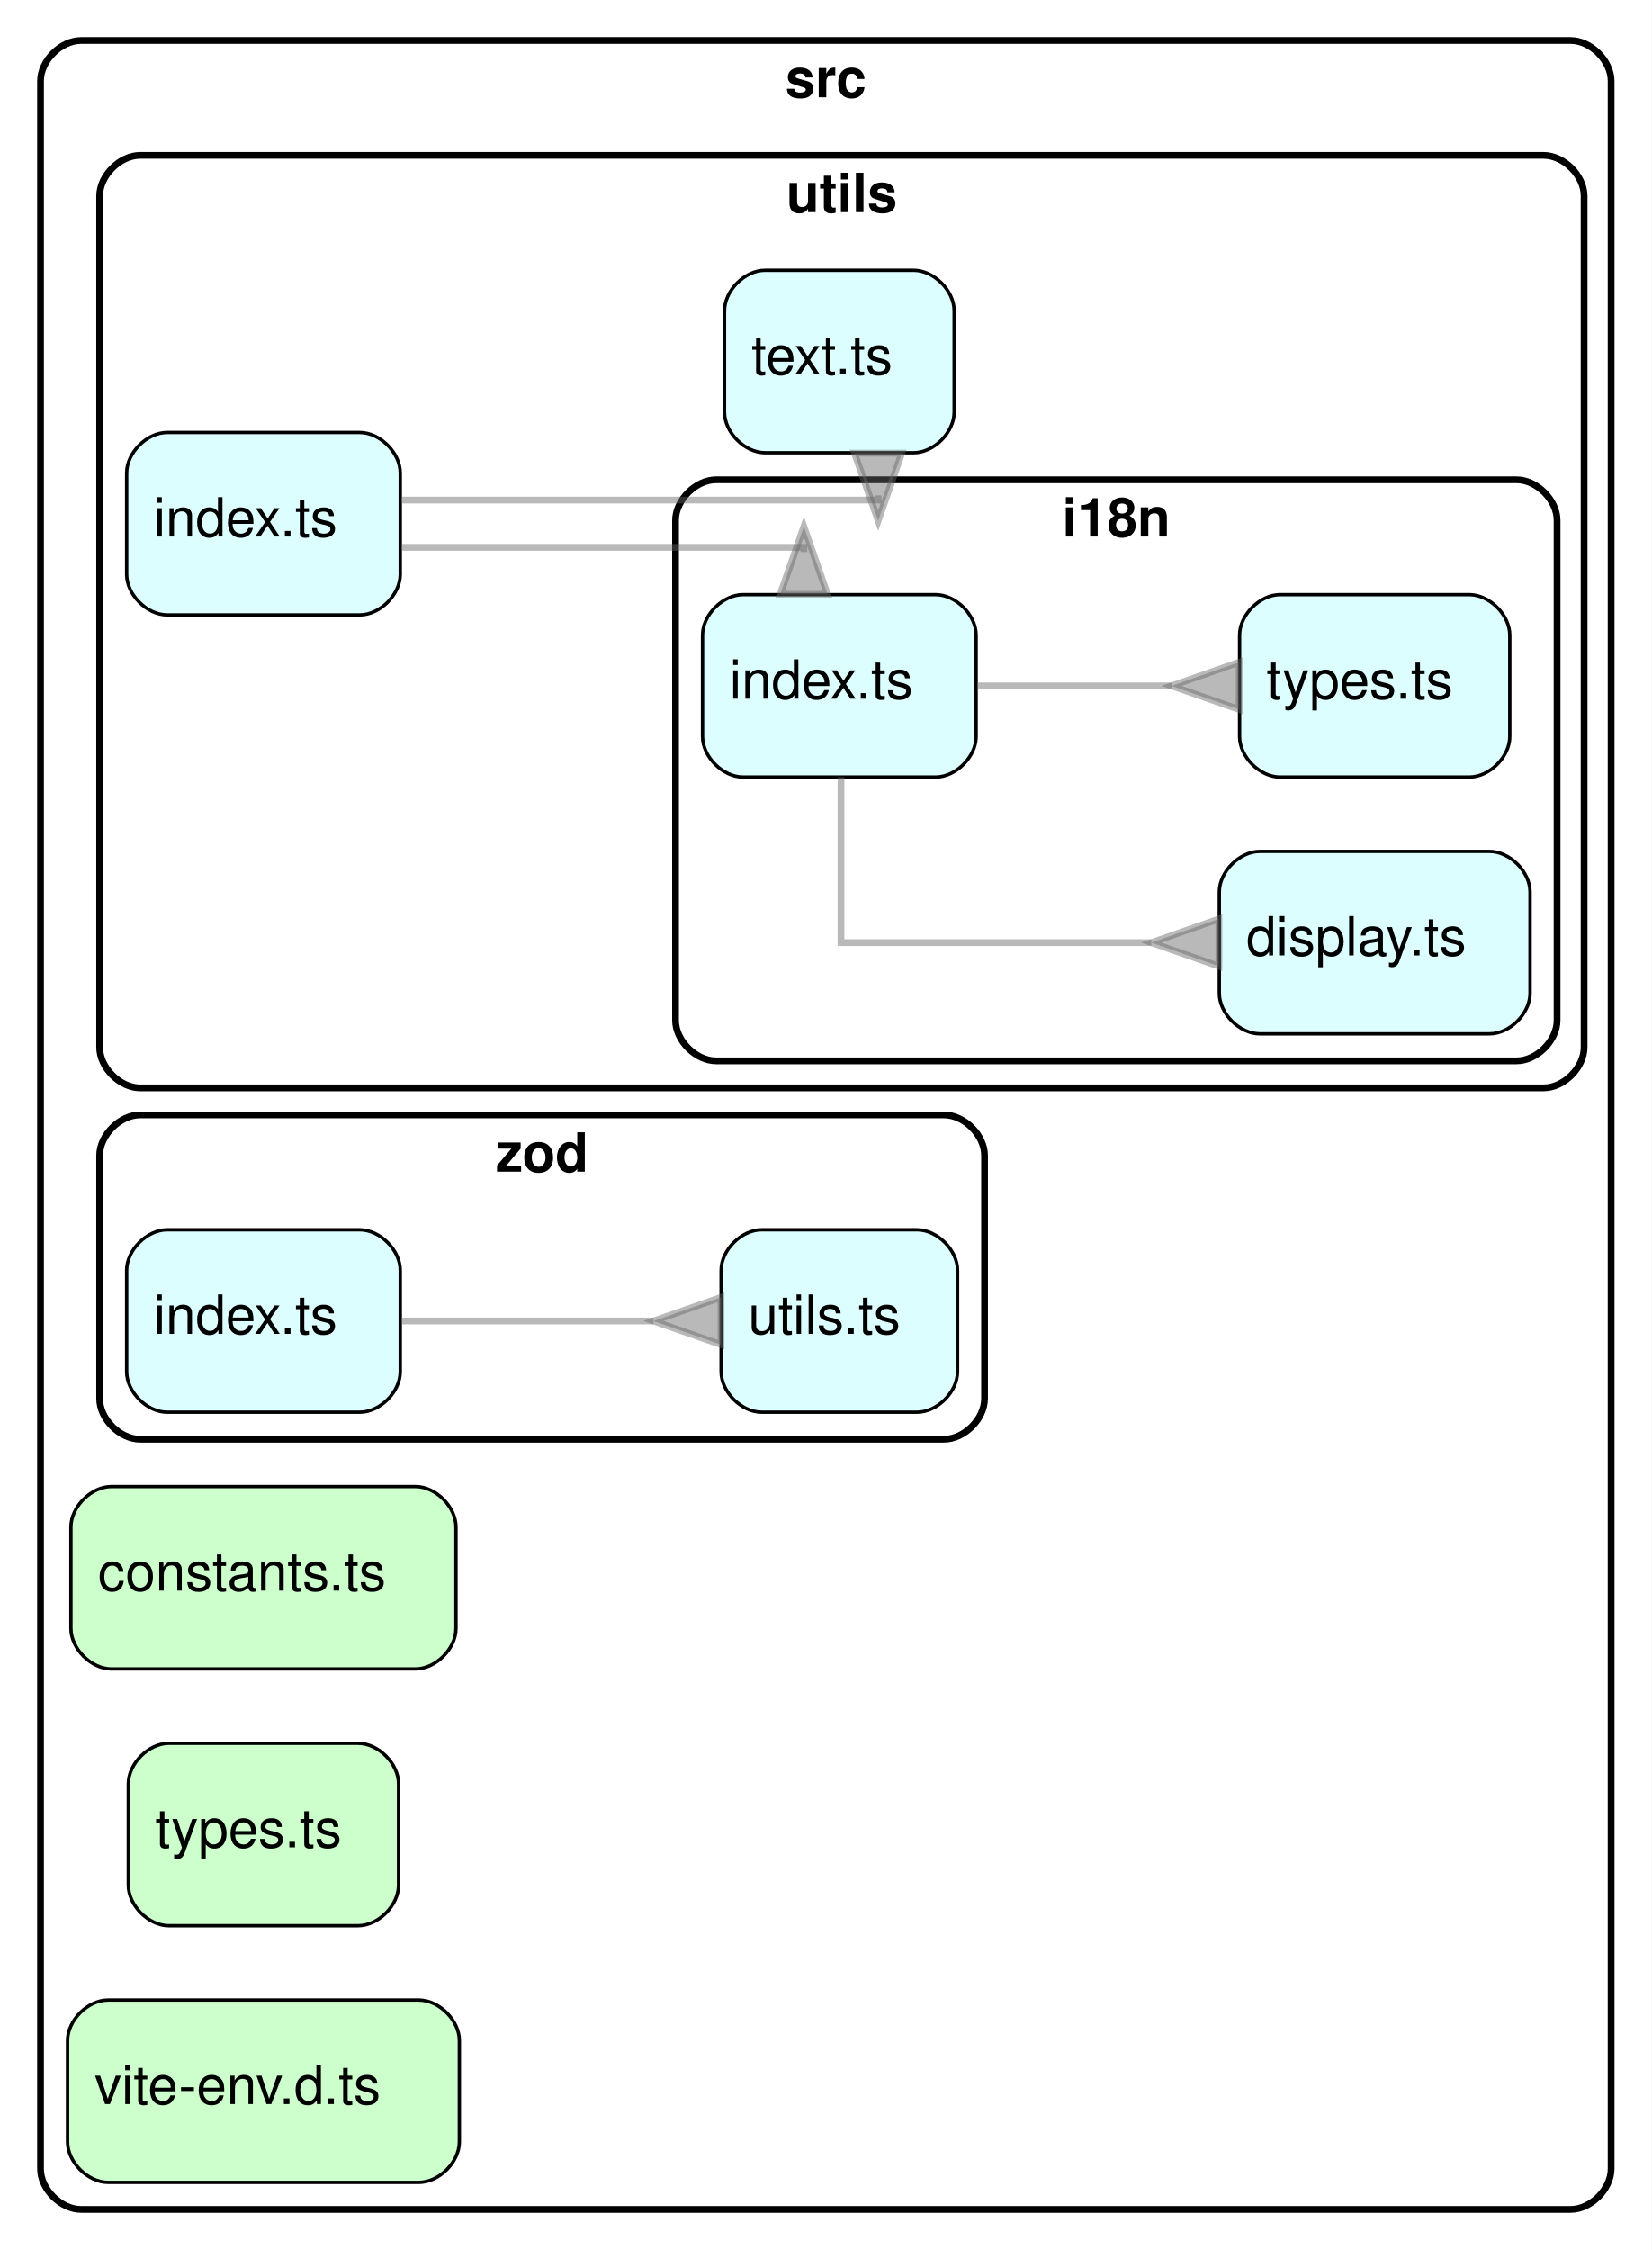
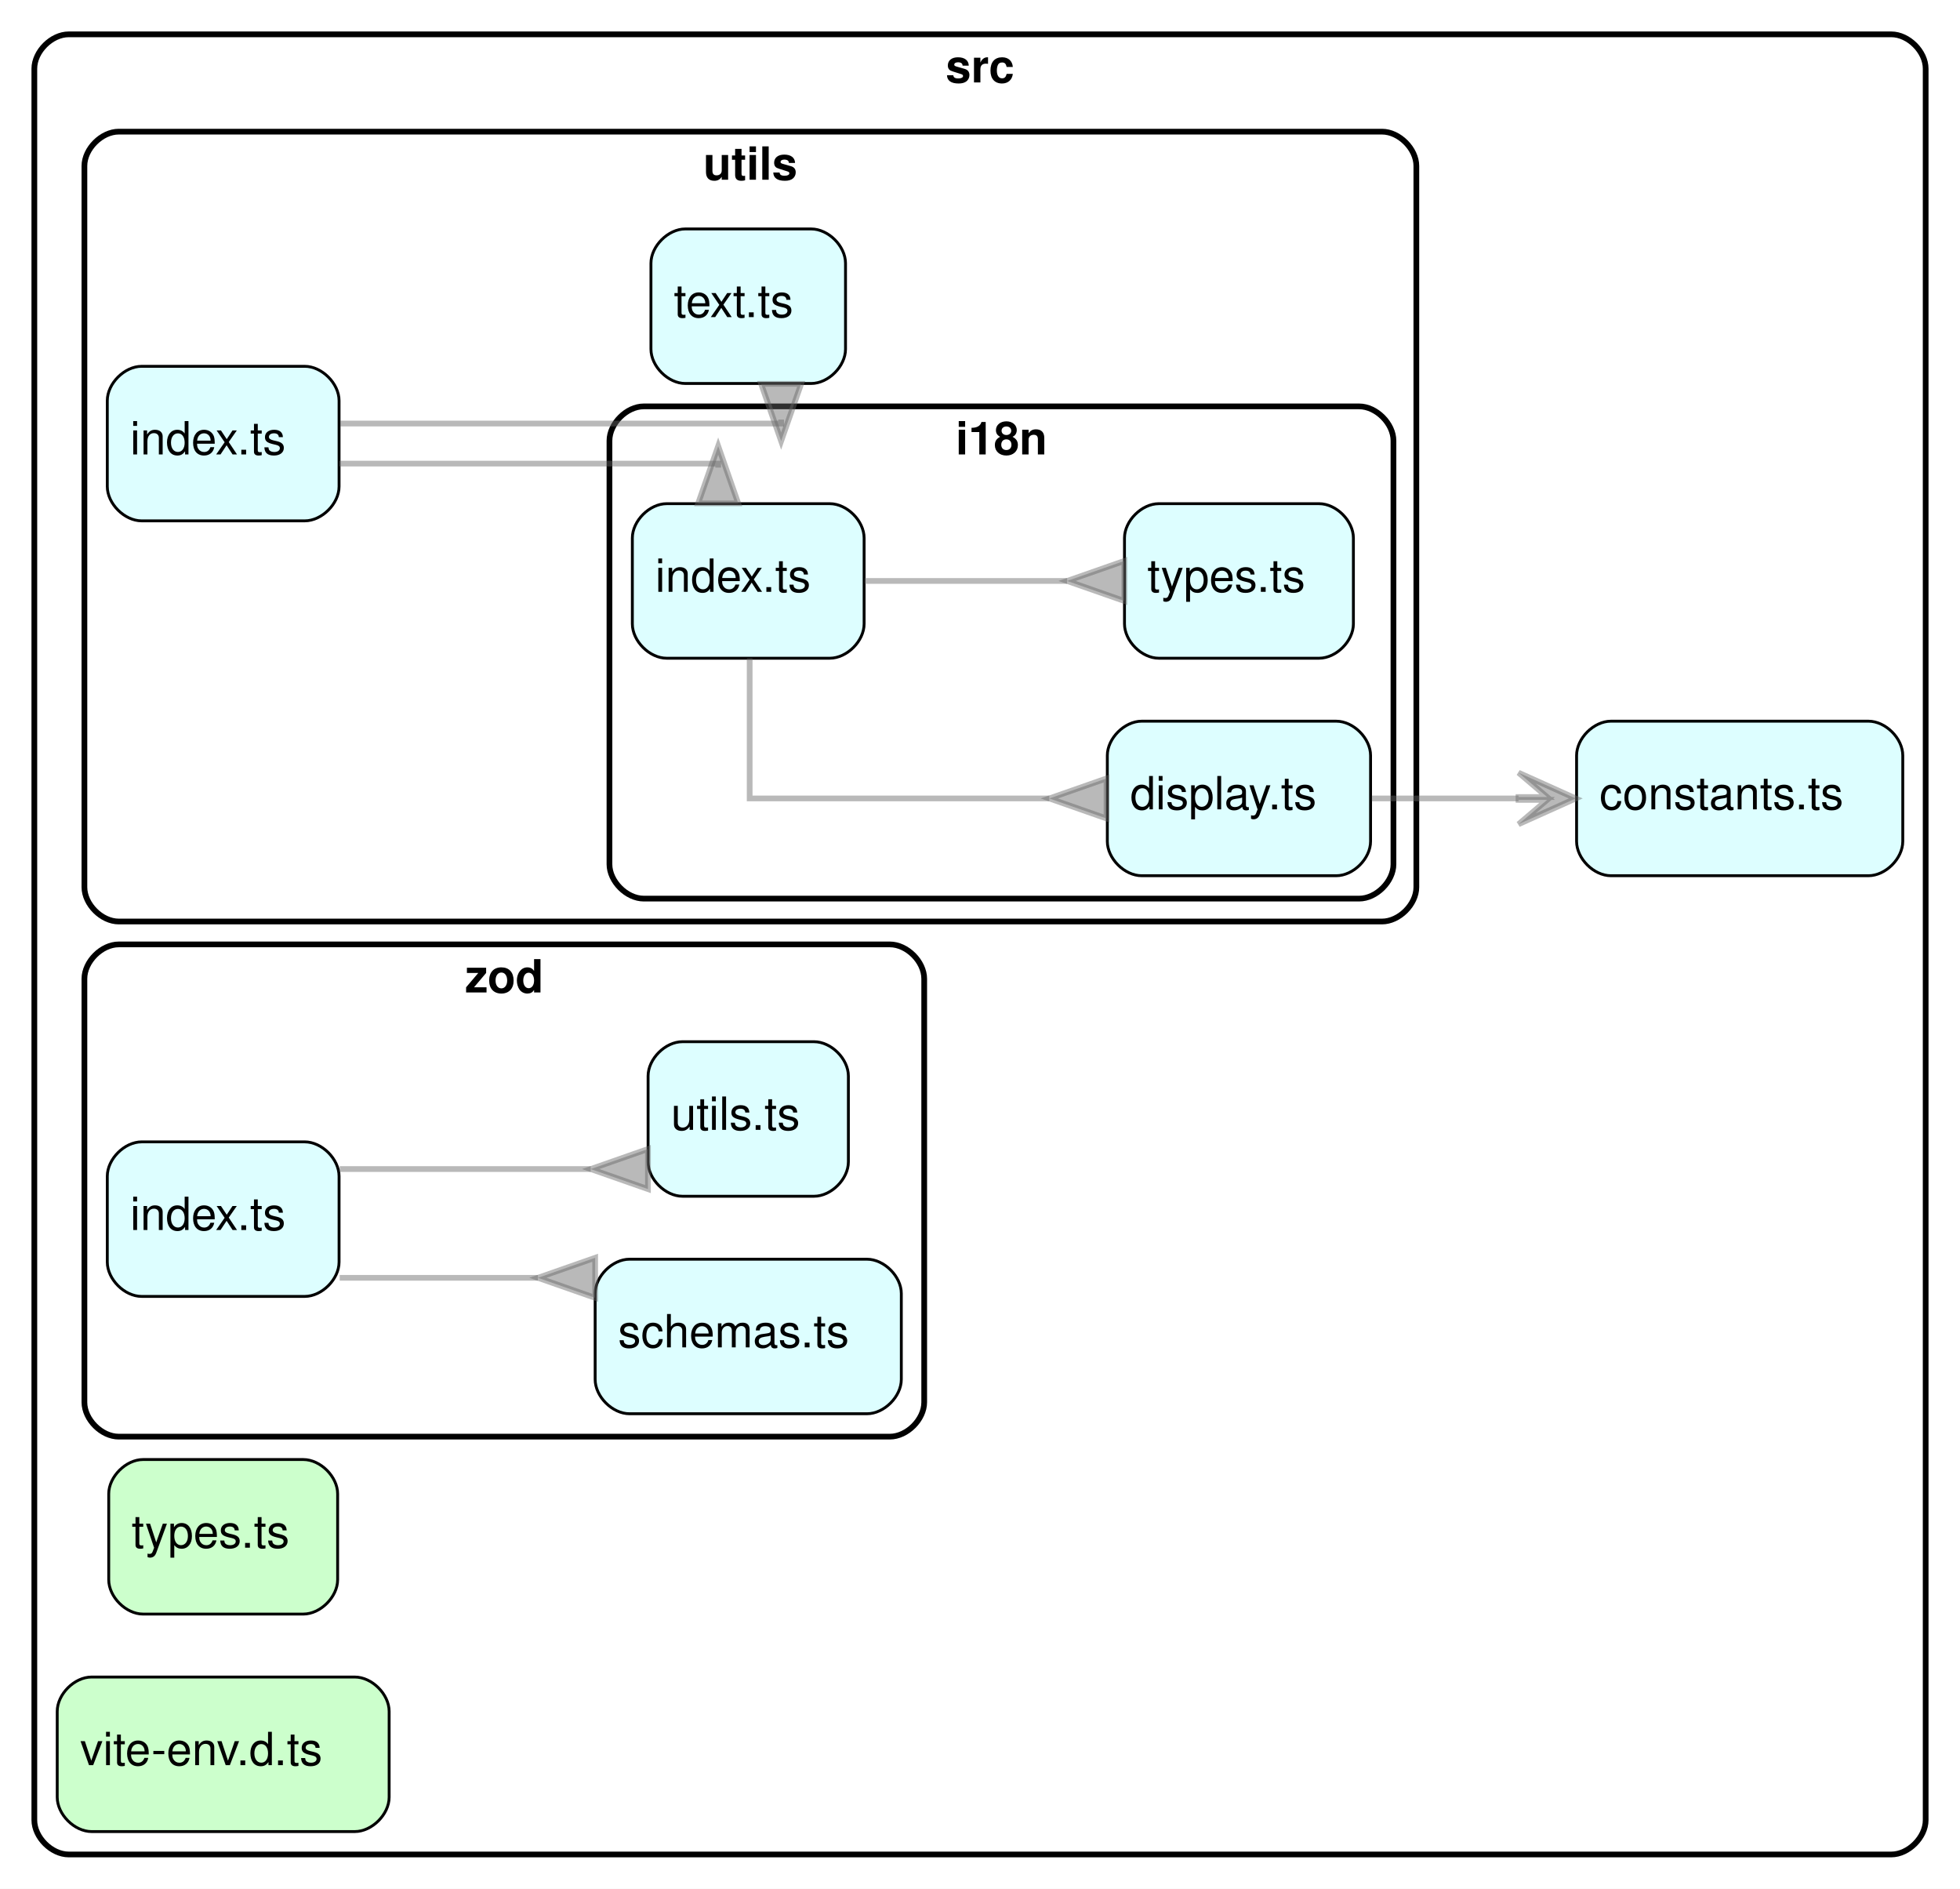
- <svg xmlns="http://www.w3.org/2000/svg" xmlns:xlink="http://www.w3.org/1999/xlink" width="489pt" height="666pt" viewBox="0.00 0.00 489.00 666.00">
-   <g id="graph0" class="graph" transform="scale(1 1) rotate(0) translate(4 662)">
-     <polygon fill="white" stroke="transparent" points="-4,4 -4,-662 485,-662 485,4 -4,4" />
+ <svg xmlns="http://www.w3.org/2000/svg" xmlns:xlink="http://www.w3.org/1999/xlink" width="685pt" height="660pt" viewBox="0.00 0.00 685.00 660.00">
+   <g id="graph0" class="graph" transform="scale(1 1) rotate(0) translate(4 656)">
+     <polygon fill="white" stroke="transparent" points="-4,4 -4,-656 681,-656 681,4 -4,4" />
    <g id="clust1" class="cluster">
-       <path fill="#ffffff" stroke="black" stroke-width="2" d="M20,-8C20,-8 461,-8 461,-8 467,-8 473,-14 473,-20 473,-20 473,-638 473,-638 473,-644 467,-650 461,-650 461,-650 20,-650 20,-650 14,-650 8,-644 8,-638 8,-638 8,-20 8,-20 8,-14 14,-8 20,-8" />
-       <text text-anchor="middle" x="240.5" y="-633.2" font-family="Helvetica,sans-Serif" font-weight="bold" font-size="16.00">src</text>
+       <path fill="#ffffff" stroke="black" stroke-width="2" d="M20,-8C20,-8 657,-8 657,-8 663,-8 669,-14 669,-20 669,-20 669,-632 669,-632 669,-638 663,-644 657,-644 657,-644 20,-644 20,-644 14,-644 8,-638 8,-632 8,-632 8,-20 8,-20 8,-14 14,-8 20,-8" />
+       <text text-anchor="middle" x="338.5" y="-627.2" font-family="Helvetica,sans-Serif" font-weight="bold" font-size="16.00">src</text>
    </g>
    <g id="clust2" class="cluster">
-       <path fill="#ffffff" stroke="black" stroke-width="2" d="M37.5,-340C37.5,-340 453,-340 453,-340 459,-340 465,-346 465,-352 465,-352 465,-604 465,-604 465,-610 459,-616 453,-616 453,-616 37.5,-616 37.5,-616 31.5,-616 25.5,-610 25.5,-604 25.5,-604 25.5,-352 25.5,-352 25.5,-346 31.5,-340 37.5,-340" />
-       <text text-anchor="middle" x="245.25" y="-599.2" font-family="Helvetica,sans-Serif" font-weight="bold" font-size="16.00">utils</text>
+       <path fill="#ffffff" stroke="black" stroke-width="2" d="M37.5,-334C37.5,-334 479,-334 479,-334 485,-334 491,-340 491,-346 491,-346 491,-598 491,-598 491,-604 485,-610 479,-610 479,-610 37.5,-610 37.5,-610 31.5,-610 25.5,-604 25.5,-598 25.5,-598 25.5,-346 25.5,-346 25.5,-340 31.5,-334 37.5,-334" />
+       <text text-anchor="middle" x="258.25" y="-593.2" font-family="Helvetica,sans-Serif" font-weight="bold" font-size="16.00">utils</text>
    </g>
    <g id="clust3" class="cluster">
-       <path fill="#ffffff" stroke="black" stroke-width="2" d="M208,-348C208,-348 445,-348 445,-348 451,-348 457,-354 457,-360 457,-360 457,-508 457,-508 457,-514 451,-520 445,-520 445,-520 208,-520 208,-520 202,-520 196,-514 196,-508 196,-508 196,-360 196,-360 196,-354 202,-348 208,-348" />
-       <text text-anchor="middle" x="326.5" y="-503.2" font-family="Helvetica,sans-Serif" font-weight="bold" font-size="16.00">i18n</text>
+       <path fill="#ffffff" stroke="black" stroke-width="2" d="M221,-342C221,-342 471,-342 471,-342 477,-342 483,-348 483,-354 483,-354 483,-502 483,-502 483,-508 477,-514 471,-514 471,-514 221,-514 221,-514 215,-514 209,-508 209,-502 209,-502 209,-354 209,-354 209,-348 215,-342 221,-342" />
+       <text text-anchor="middle" x="346" y="-497.2" font-family="Helvetica,sans-Serif" font-weight="bold" font-size="16.00">i18n</text>
    </g>
    <g id="clust4" class="cluster">
-       <path fill="#ffffff" stroke="black" stroke-width="2" d="M37.5,-236C37.5,-236 275.5,-236 275.5,-236 281.5,-236 287.5,-242 287.5,-248 287.5,-248 287.5,-320 287.5,-320 287.5,-326 281.5,-332 275.5,-332 275.5,-332 37.5,-332 37.5,-332 31.5,-332 25.5,-326 25.5,-320 25.5,-320 25.5,-248 25.5,-248 25.5,-242 31.5,-236 37.5,-236" />
-       <text text-anchor="middle" x="156.5" y="-315.2" font-family="Helvetica,sans-Serif" font-weight="bold" font-size="16.00">zod</text>
+       <path fill="#ffffff" stroke="black" stroke-width="2" d="M37.5,-154C37.5,-154 307,-154 307,-154 313,-154 319,-160 319,-166 319,-166 319,-314 319,-314 319,-320 313,-326 307,-326 307,-326 37.5,-326 37.5,-326 31.5,-326 25.5,-320 25.5,-314 25.5,-314 25.5,-166 25.5,-166 25.5,-160 31.5,-154 37.5,-154" />
+       <text text-anchor="middle" x="172.25" y="-309.2" font-family="Helvetica,sans-Serif" font-weight="bold" font-size="16.00">zod</text>
    </g>
    <g id="node1" class="node">
      <g id="a_node1">
        <a xlink:href="src/constants.ts" xlink:title="constants.ts">
-           <path fill="#ccffcc" stroke="black" d="M119,-222C119,-222 29,-222 29,-222 23,-222 17,-216 17,-210 17,-210 17,-180 17,-180 17,-174 23,-168 29,-168 29,-168 119,-168 119,-168 125,-168 131,-174 131,-180 131,-180 131,-210 131,-210 131,-216 125,-222 119,-222" />
-           <text text-anchor="start" x="25" y="-191.2" font-family="Helvetica,sans-Serif" font-size="16.00">constants.ts</text>
+           <path fill="#ddfeff" stroke="black" d="M649,-404C649,-404 559,-404 559,-404 553,-404 547,-398 547,-392 547,-392 547,-362 547,-362 547,-356 553,-350 559,-350 559,-350 649,-350 649,-350 655,-350 661,-356 661,-362 661,-362 661,-392 661,-392 661,-398 655,-404 649,-404" />
+           <text text-anchor="start" x="555" y="-373.2" font-family="Helvetica,sans-Serif" font-size="16.00">constants.ts</text>
        </a>
      </g>
    </g>
    <g id="node2" class="node">
      <g id="a_node2">
        <a xlink:href="src/types.ts" xlink:title="types.ts">
          <path fill="#ccffcc" stroke="black" d="M102,-146C102,-146 46,-146 46,-146 40,-146 34,-140 34,-134 34,-134 34,-104 34,-104 34,-98 40,-92 46,-92 46,-92 102,-92 102,-92 108,-92 114,-98 114,-104 114,-104 114,-134 114,-134 114,-140 108,-146 102,-146" />
          <text text-anchor="start" x="42" y="-115.2" font-family="Helvetica,sans-Serif" font-size="16.00">types.ts</text>
        </a>
      </g>
    </g>
    <g id="node3" class="node">
      <g id="a_node3">
        <a xlink:href="src/utils/i18n/display.ts" xlink:title="display.ts">
-           <path fill="#ddfeff" stroke="black" d="M437,-410C437,-410 369,-410 369,-410 363,-410 357,-404 357,-398 357,-398 357,-368 357,-368 357,-362 363,-356 369,-356 369,-356 437,-356 437,-356 443,-356 449,-362 449,-368 449,-368 449,-398 449,-398 449,-404 443,-410 437,-410" />
-           <text text-anchor="start" x="365" y="-379.2" font-family="Helvetica,sans-Serif" font-size="16.00">display.ts</text>
+           <path fill="#ddfeff" stroke="black" d="M463,-404C463,-404 395,-404 395,-404 389,-404 383,-398 383,-392 383,-392 383,-362 383,-362 383,-356 389,-350 395,-350 395,-350 463,-350 463,-350 469,-350 475,-356 475,-362 475,-362 475,-392 475,-392 475,-398 469,-404 463,-404" />
+           <text text-anchor="start" x="391" y="-373.2" font-family="Helvetica,sans-Serif" font-size="16.00">display.ts</text>
        </a>
      </g>
+     </g>
+     <g id="edge1" class="edge">
+       <path fill="none" stroke="#666666" stroke-width="2" stroke-opacity="0.459" d="M475.44,-377C475.44,-377 526.71,-377 526.71,-377" />
+       <polygon fill="#666666" fill-opacity="0.459" stroke="#666666" stroke-width="2" stroke-opacity="0.459" points="546.71,-377 526.71,-386 536.71,-377.5 526.71,-377.5 526.71,-377 526.71,-376.5 536.71,-376.5 526.71,-368 546.71,-377 546.71,-377" />
    </g>
    <g id="node4" class="node">
      <g id="a_node4">
        <a xlink:href="src/utils/i18n/index.ts" xlink:title="index.ts">
-           <path fill="#ddfeff" stroke="black" d="M273,-486C273,-486 216,-486 216,-486 210,-486 204,-480 204,-474 204,-474 204,-444 204,-444 204,-438 210,-432 216,-432 216,-432 273,-432 273,-432 279,-432 285,-438 285,-444 285,-444 285,-474 285,-474 285,-480 279,-486 273,-486" />
-           <text text-anchor="start" x="212" y="-455.2" font-family="Helvetica,sans-Serif" font-size="16.00">index.ts</text>
+           <path fill="#ddfeff" stroke="black" d="M286,-480C286,-480 229,-480 229,-480 223,-480 217,-474 217,-468 217,-468 217,-438 217,-438 217,-432 223,-426 229,-426 229,-426 286,-426 286,-426 292,-426 298,-432 298,-438 298,-438 298,-468 298,-468 298,-474 292,-480 286,-480" />
+           <text text-anchor="start" x="225" y="-449.2" font-family="Helvetica,sans-Serif" font-size="16.00">index.ts</text>
        </a>
      </g>
    </g>
-     <g id="edge1" class="edge">
-       <path fill="none" stroke="#666666" stroke-width="2" stroke-opacity="0.459" d="M245,-431.99C245,-410.15 245,-383 245,-383 245,-383 336.88,-383 336.88,-383" />
-       <polygon fill="#666666" fill-opacity="0.459" stroke="#666666" stroke-width="2" stroke-opacity="0.459" points="356.88,-390 336.88,-383 356.88,-376 356.88,-390" />
+     <g id="edge2" class="edge">
+       <path fill="none" stroke="#666666" stroke-width="2" stroke-opacity="0.459" d="M258,-425.99C258,-404.15 258,-377 258,-377 258,-377 362.72,-377 362.72,-377" />
+       <polygon fill="#666666" fill-opacity="0.459" stroke="#666666" stroke-width="2" stroke-opacity="0.459" points="382.72,-384 362.72,-377 382.72,-370 382.72,-384" />
    </g>
    <g id="node5" class="node">
      <g id="a_node5">
        <a xlink:href="src/utils/i18n/types.ts" xlink:title="types.ts">
-           <path fill="#ddfeff" stroke="black" d="M431,-486C431,-486 375,-486 375,-486 369,-486 363,-480 363,-474 363,-474 363,-444 363,-444 363,-438 369,-432 375,-432 375,-432 431,-432 431,-432 437,-432 443,-438 443,-444 443,-444 443,-474 443,-474 443,-480 437,-486 431,-486" />
-           <text text-anchor="start" x="371" y="-455.2" font-family="Helvetica,sans-Serif" font-size="16.00">types.ts</text>
+           <path fill="#ddfeff" stroke="black" d="M457,-480C457,-480 401,-480 401,-480 395,-480 389,-474 389,-468 389,-468 389,-438 389,-438 389,-432 395,-426 401,-426 401,-426 457,-426 457,-426 463,-426 469,-432 469,-438 469,-438 469,-468 469,-468 469,-474 463,-480 457,-480" />
+           <text text-anchor="start" x="397" y="-449.2" font-family="Helvetica,sans-Serif" font-size="16.00">types.ts</text>
        </a>
      </g>
    </g>
-     <g id="edge2" class="edge">
-       <path fill="none" stroke="#666666" stroke-width="2" stroke-opacity="0.459" d="M285.32,-459C285.32,-459 342.87,-459 342.87,-459" />
-       <polygon fill="#666666" fill-opacity="0.459" stroke="#666666" stroke-width="2" stroke-opacity="0.459" points="362.87,-466 342.87,-459 362.87,-452 362.87,-466" />
+     <g id="edge3" class="edge">
+       <path fill="none" stroke="#666666" stroke-width="2" stroke-opacity="0.459" d="M298.14,-453C298.14,-453 368.94,-453 368.94,-453" />
+       <polygon fill="#666666" fill-opacity="0.459" stroke="#666666" stroke-width="2" stroke-opacity="0.459" points="388.94,-460 368.94,-453 388.94,-446 388.94,-460" />
    </g>
    <g id="node6" class="node">
      <g id="a_node6">
        <a xlink:href="src/utils/index.ts" xlink:title="index.ts">
-           <path fill="#ddfeff" stroke="black" d="M102.5,-534C102.5,-534 45.5,-534 45.5,-534 39.5,-534 33.5,-528 33.5,-522 33.5,-522 33.5,-492 33.5,-492 33.5,-486 39.5,-480 45.5,-480 45.5,-480 102.5,-480 102.5,-480 108.5,-480 114.5,-486 114.5,-492 114.5,-492 114.5,-522 114.5,-522 114.5,-528 108.5,-534 102.5,-534" />
-           <text text-anchor="start" x="41.5" y="-503.2" font-family="Helvetica,sans-Serif" font-size="16.00">index.ts</text>
+           <path fill="#ddfeff" stroke="black" d="M102.5,-528C102.5,-528 45.5,-528 45.5,-528 39.5,-528 33.5,-522 33.5,-516 33.5,-516 33.5,-486 33.5,-486 33.5,-480 39.5,-474 45.5,-474 45.5,-474 102.5,-474 102.5,-474 108.5,-474 114.5,-480 114.5,-486 114.5,-486 114.5,-516 114.5,-516 114.5,-522 108.5,-528 102.5,-528" />
+           <text text-anchor="start" x="41.5" y="-497.2" font-family="Helvetica,sans-Serif" font-size="16.00">index.ts</text>
        </a>
      </g>
    </g>
-     <g id="edge3" class="edge">
-       <path fill="none" stroke="#666666" stroke-width="2" stroke-opacity="0.459" d="M114.79,-500C162.19,-500 234,-500 234,-500 234,-500 234,-498.61 234,-498.61" />
-       <polygon fill="#666666" fill-opacity="0.459" stroke="#666666" stroke-width="2" stroke-opacity="0.459" points="241,-486.12 234,-506.12 227,-486.12 241,-486.12" />
+     <g id="edge4" class="edge">
+       <path fill="none" stroke="#666666" stroke-width="2" stroke-opacity="0.459" d="M114.56,-494C165.69,-494 247,-494 247,-494 247,-494 247,-492.61 247,-492.61" />
+       <polygon fill="#666666" fill-opacity="0.459" stroke="#666666" stroke-width="2" stroke-opacity="0.459" points="254,-480.12 247,-500.12 240,-480.12 254,-480.12" />
    </g>
    <g id="node7" class="node">
      <g id="a_node7">
        <a xlink:href="src/utils/text.ts" xlink:title="text.ts">
-           <path fill="#ddfeff" stroke="black" d="M266.5,-582C266.5,-582 222.5,-582 222.5,-582 216.5,-582 210.5,-576 210.5,-570 210.5,-570 210.5,-540 210.5,-540 210.5,-534 216.5,-528 222.5,-528 222.5,-528 266.5,-528 266.5,-528 272.5,-528 278.5,-534 278.5,-540 278.5,-540 278.5,-570 278.5,-570 278.5,-576 272.5,-582 266.5,-582" />
-           <text text-anchor="start" x="218.5" y="-551.2" font-family="Helvetica,sans-Serif" font-size="16.00">text.ts</text>
+           <path fill="#ddfeff" stroke="black" d="M279.5,-576C279.5,-576 235.5,-576 235.5,-576 229.5,-576 223.5,-570 223.5,-564 223.5,-564 223.5,-534 223.5,-534 223.5,-528 229.5,-522 235.5,-522 235.5,-522 279.5,-522 279.5,-522 285.5,-522 291.5,-528 291.5,-534 291.5,-534 291.5,-564 291.5,-564 291.5,-570 285.5,-576 279.5,-576" />
+           <text text-anchor="start" x="231.5" y="-545.2" font-family="Helvetica,sans-Serif" font-size="16.00">text.ts</text>
        </a>
      </g>
    </g>
-     <g id="edge4" class="edge">
-       <path fill="none" stroke="#666666" stroke-width="2" stroke-opacity="0.459" d="M114.84,-514C168.5,-514 256,-514 256,-514 256,-514 256,-515.39 256,-515.39" />
-       <polygon fill="#666666" fill-opacity="0.459" stroke="#666666" stroke-width="2" stroke-opacity="0.459" points="249,-527.88 256,-507.88 263,-527.88 249,-527.88" />
+     <g id="edge5" class="edge">
+       <path fill="none" stroke="#666666" stroke-width="2" stroke-opacity="0.459" d="M114.88,-508C172.06,-508 269,-508 269,-508 269,-508 269,-509.39 269,-509.39" />
+       <polygon fill="#666666" fill-opacity="0.459" stroke="#666666" stroke-width="2" stroke-opacity="0.459" points="262,-521.88 269,-501.88 276,-521.88 262,-521.88" />
    </g>
    <g id="node8" class="node">
      <g id="a_node8">
        <a xlink:href="src/vite-env.d.ts" xlink:title="vite-env.d.ts">
          <path fill="#ccffcc" stroke="black" d="M120,-70C120,-70 28,-70 28,-70 22,-70 16,-64 16,-58 16,-58 16,-28 16,-28 16,-22 22,-16 28,-16 28,-16 120,-16 120,-16 126,-16 132,-22 132,-28 132,-28 132,-58 132,-58 132,-64 126,-70 120,-70" />
          <text text-anchor="start" x="24" y="-39.2" font-family="Helvetica,sans-Serif" font-size="16.00">vite-env.d.ts</text>
        </a>
      </g>
    </g>
    <g id="node9" class="node">
      <g id="a_node9">
        <a xlink:href="src/zod/index.ts" xlink:title="index.ts">
-           <path fill="#ddfeff" stroke="black" d="M102.5,-298C102.5,-298 45.5,-298 45.5,-298 39.5,-298 33.5,-292 33.5,-286 33.5,-286 33.5,-256 33.5,-256 33.5,-250 39.5,-244 45.5,-244 45.5,-244 102.5,-244 102.5,-244 108.5,-244 114.5,-250 114.5,-256 114.5,-256 114.5,-286 114.5,-286 114.5,-292 108.5,-298 102.5,-298" />
-           <text text-anchor="start" x="41.5" y="-267.2" font-family="Helvetica,sans-Serif" font-size="16.00">index.ts</text>
+           <path fill="#ddfeff" stroke="black" d="M102.5,-257C102.5,-257 45.5,-257 45.5,-257 39.5,-257 33.5,-251 33.5,-245 33.5,-245 33.5,-215 33.5,-215 33.5,-209 39.5,-203 45.5,-203 45.5,-203 102.5,-203 102.5,-203 108.5,-203 114.5,-209 114.5,-215 114.5,-215 114.5,-245 114.5,-245 114.5,-251 108.5,-257 102.5,-257" />
+           <text text-anchor="start" x="41.5" y="-226.2" font-family="Helvetica,sans-Serif" font-size="16.00">index.ts</text>
        </a>
      </g>
    </g>
    <g id="node10" class="node">
      <g id="a_node10">
-         <a xlink:href="src/zod/utils.ts" xlink:title="utils.ts">
-           <path fill="#ddfeff" stroke="black" d="M267.5,-298C267.5,-298 221.5,-298 221.5,-298 215.5,-298 209.5,-292 209.5,-286 209.5,-286 209.5,-256 209.5,-256 209.5,-250 215.5,-244 221.5,-244 221.5,-244 267.5,-244 267.5,-244 273.5,-244 279.5,-250 279.5,-256 279.5,-256 279.5,-286 279.5,-286 279.5,-292 273.5,-298 267.5,-298" />
-           <text text-anchor="start" x="217.5" y="-267.2" font-family="Helvetica,sans-Serif" font-size="16.00">utils.ts</text>
+         <a xlink:href="src/zod/schemas.ts" xlink:title="schemas.ts">
+           <path fill="#ddfeff" stroke="black" d="M299,-216C299,-216 216,-216 216,-216 210,-216 204,-210 204,-204 204,-204 204,-174 204,-174 204,-168 210,-162 216,-162 216,-162 299,-162 299,-162 305,-162 311,-168 311,-174 311,-174 311,-204 311,-204 311,-210 305,-216 299,-216" />
+           <text text-anchor="start" x="212" y="-185.2" font-family="Helvetica,sans-Serif" font-size="16.00">schemas.ts</text>
        </a>
      </g>
    </g>
-     <g id="edge5" class="edge">
-       <path fill="none" stroke="#666666" stroke-width="2" stroke-opacity="0.459" d="M114.84,-271C114.84,-271 189.47,-271 189.47,-271" />
-       <polygon fill="#666666" fill-opacity="0.459" stroke="#666666" stroke-width="2" stroke-opacity="0.459" points="209.47,-278 189.47,-271 209.47,-264 209.47,-278" />
+     <g id="edge6" class="edge">
+       <path fill="none" stroke="#666666" stroke-width="2" stroke-opacity="0.459" d="M114.72,-209.5C114.72,-209.5 184,-209.5 184,-209.5" />
+       <polygon fill="#666666" fill-opacity="0.459" stroke="#666666" stroke-width="2" stroke-opacity="0.459" points="204,-216.5 184,-209.5 204,-202.5 204,-216.5" />
+     </g>
+     <g id="node11" class="node">
+       <g id="a_node11">
+         <a xlink:href="src/zod/utils.ts" xlink:title="utils.ts">
+           <path fill="#ddfeff" stroke="black" d="M280.5,-292C280.5,-292 234.5,-292 234.5,-292 228.5,-292 222.5,-286 222.5,-280 222.5,-280 222.5,-250 222.5,-250 222.5,-244 228.5,-238 234.5,-238 234.5,-238 280.5,-238 280.5,-238 286.5,-238 292.5,-244 292.5,-250 292.5,-250 292.5,-280 292.5,-280 292.5,-286 286.5,-292 280.5,-292" />
+           <text text-anchor="start" x="230.5" y="-261.2" font-family="Helvetica,sans-Serif" font-size="16.00">utils.ts</text>
+         </a>
+       </g>
+     </g>
+     <g id="edge7" class="edge">
+       <path fill="none" stroke="#666666" stroke-width="2" stroke-opacity="0.459" d="M114.72,-247.5C114.72,-247.5 202.45,-247.5 202.45,-247.5" />
+       <polygon fill="#666666" fill-opacity="0.459" stroke="#666666" stroke-width="2" stroke-opacity="0.459" points="222.45,-254.5 202.45,-247.5 222.45,-240.5 222.45,-254.5" />
    </g>
  </g>
</svg>
